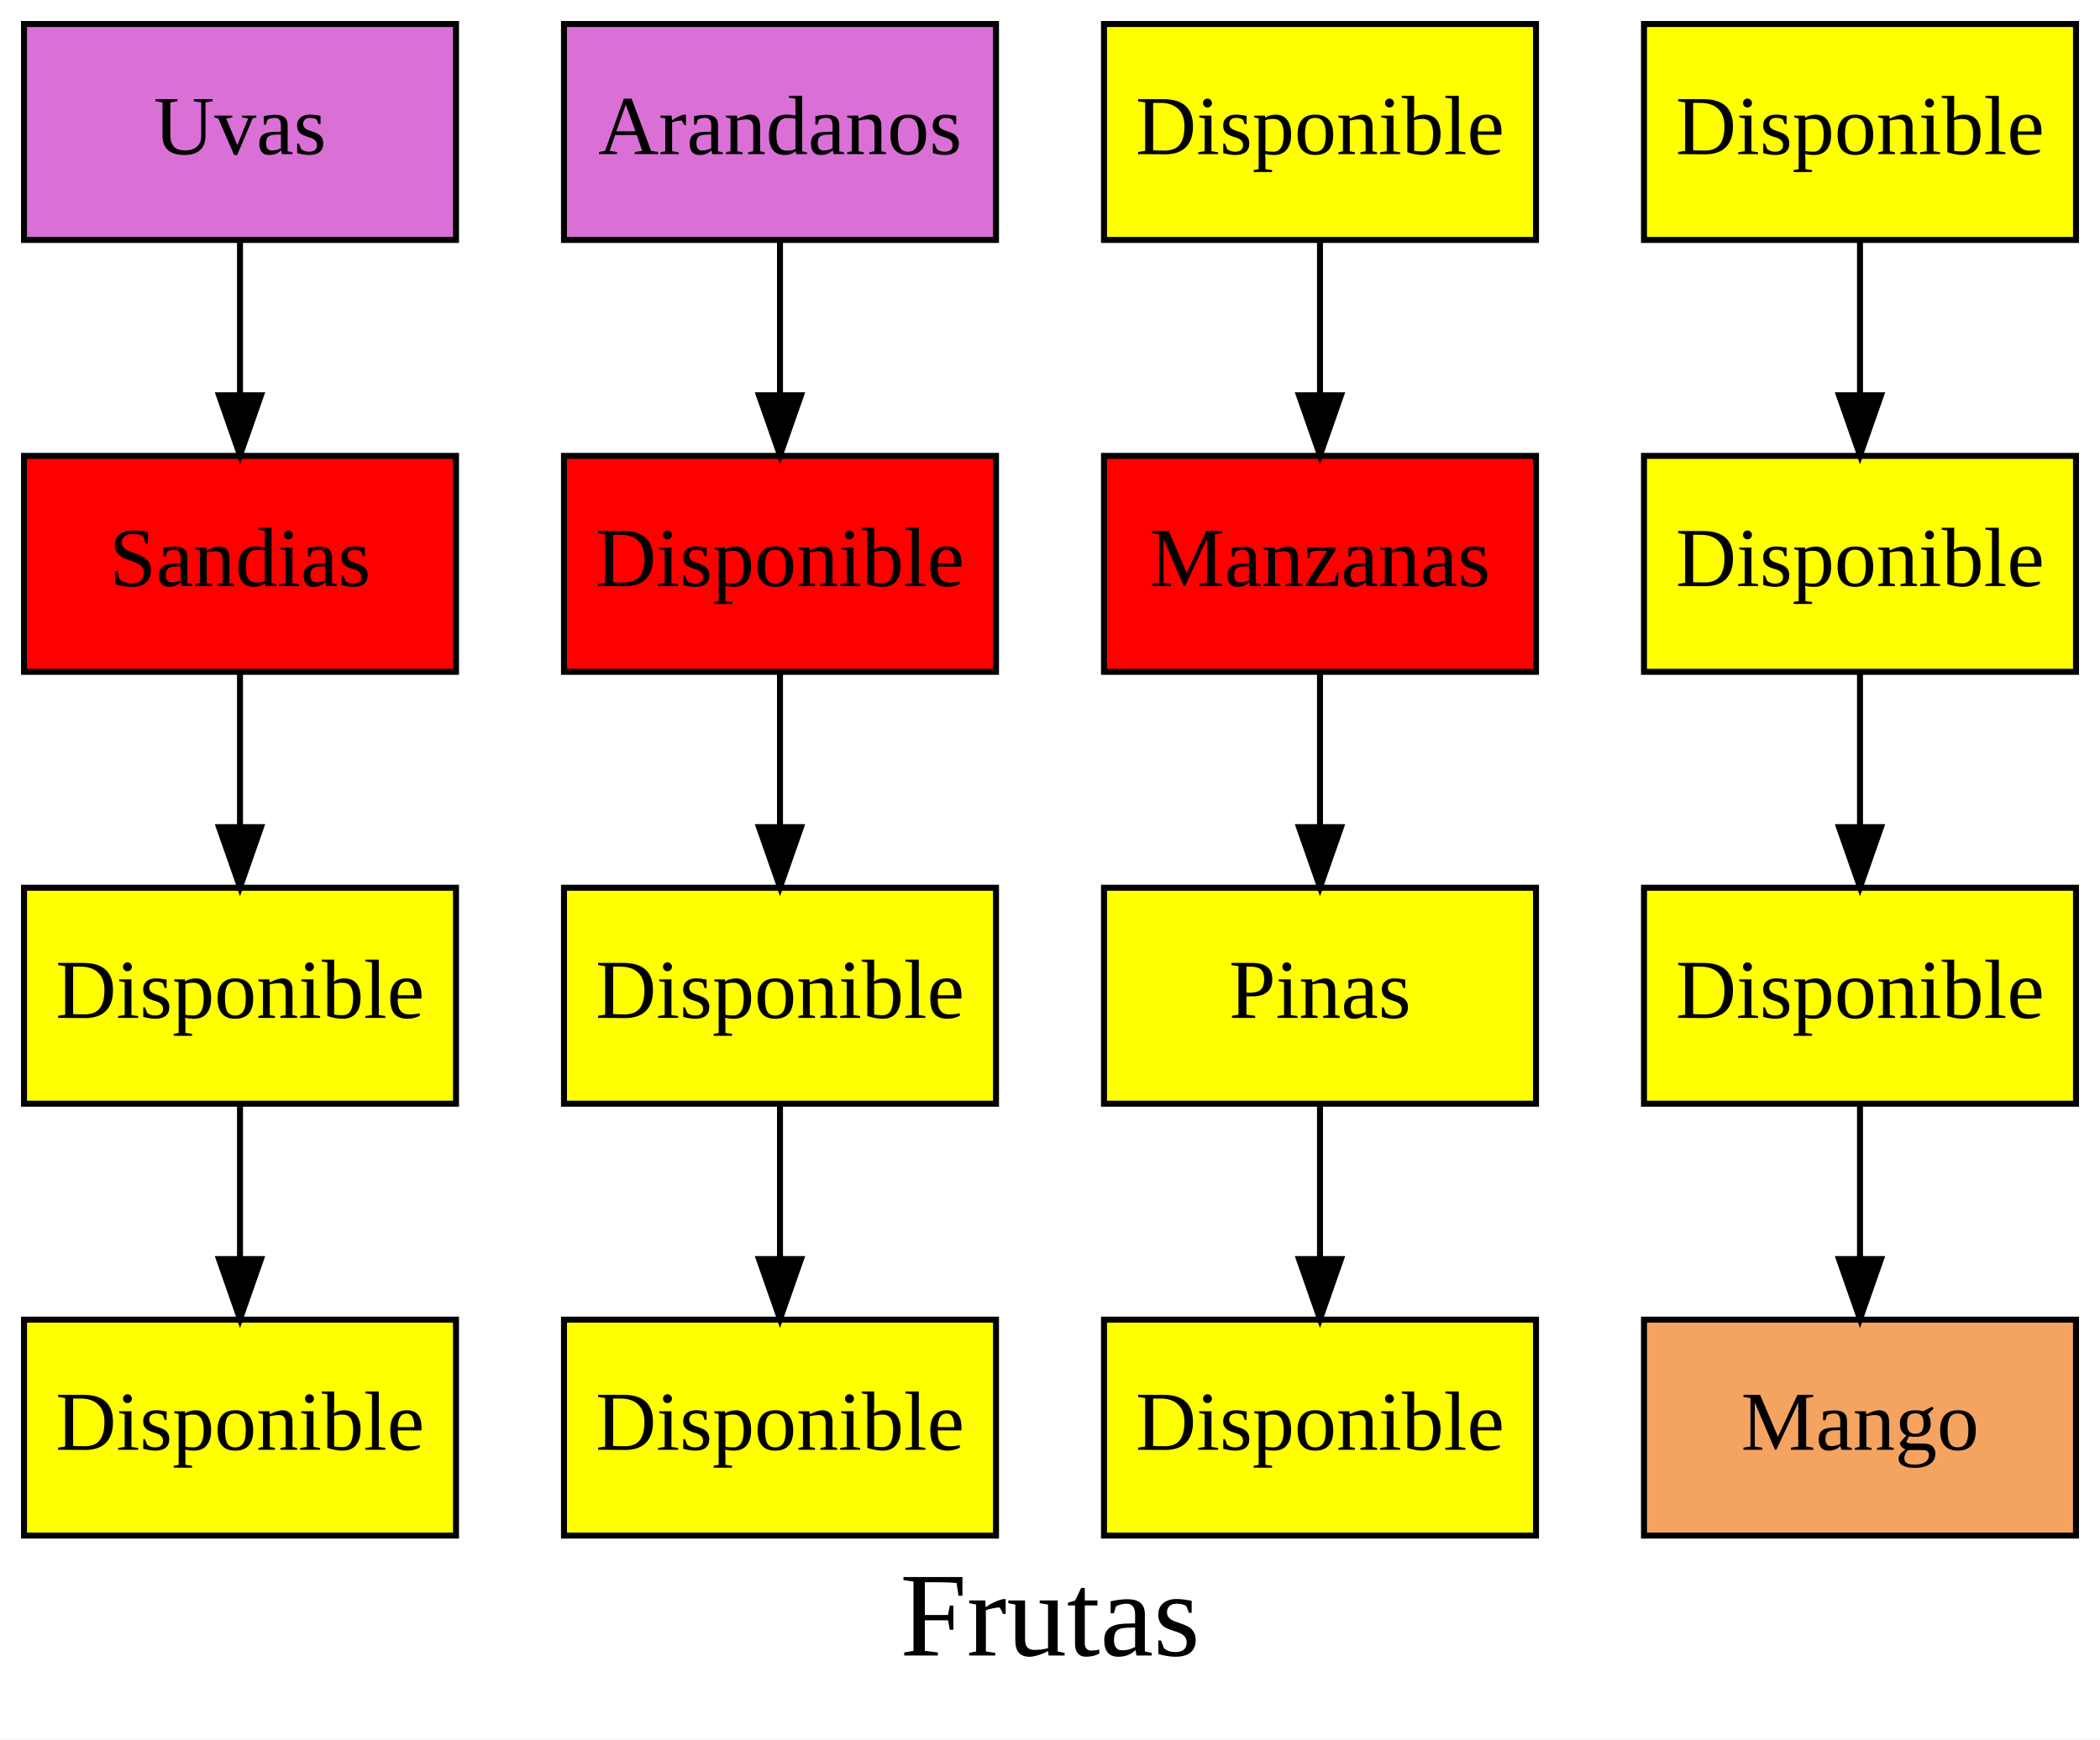
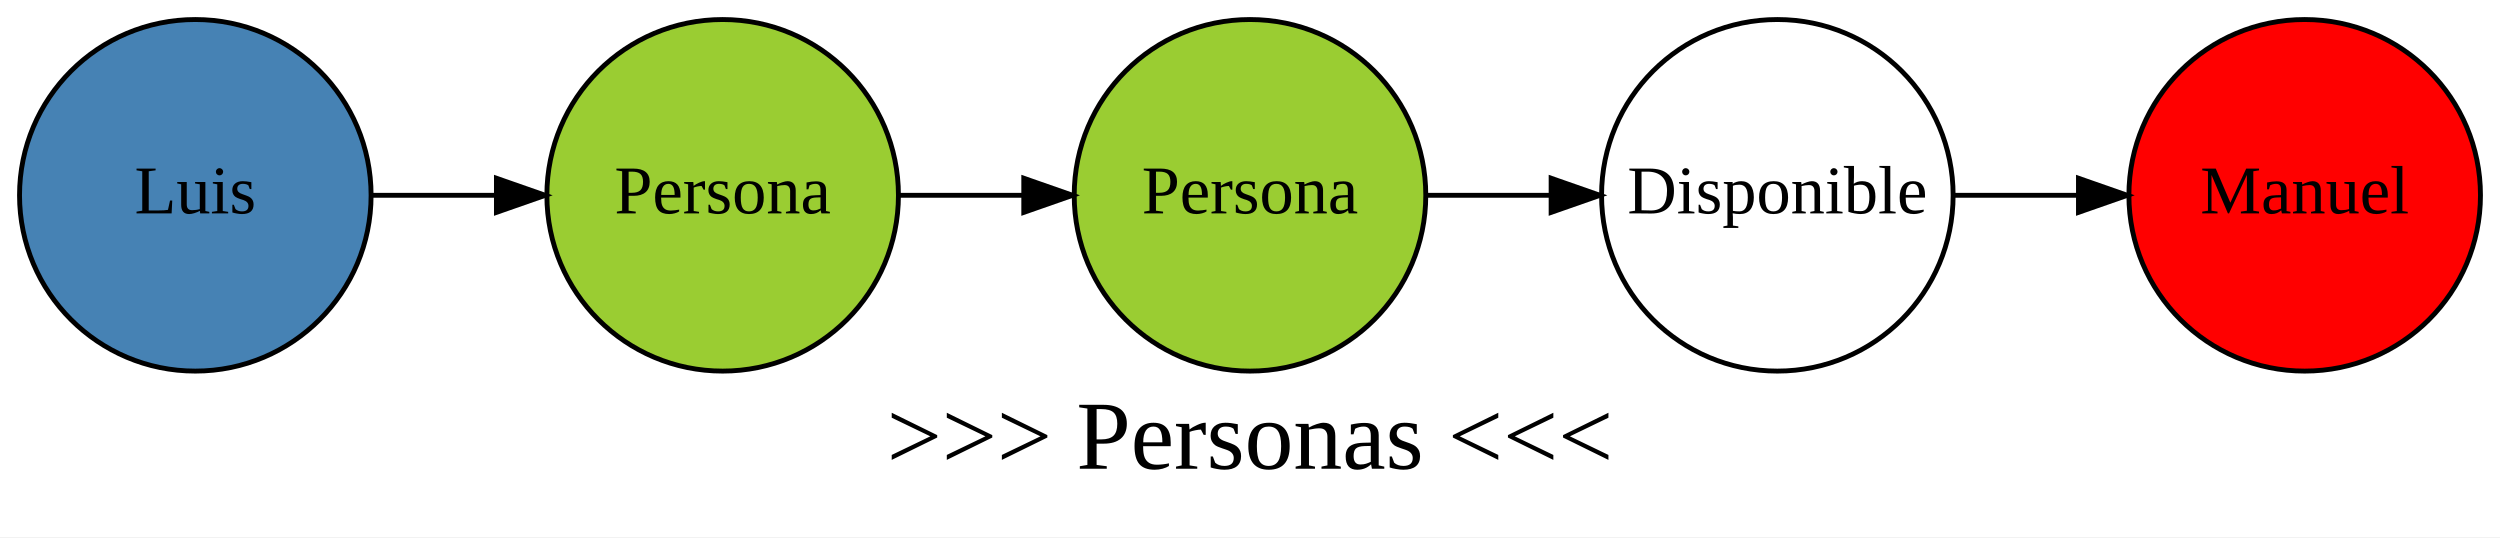
- <svg xmlns="http://www.w3.org/2000/svg" width="350pt" height="290pt" viewBox="0.00 0.00 350.00 290.00">
-   <g id="graph0" class="graph" transform="scale(1 1) rotate(0) translate(4 286)">
-     <polygon fill="white" stroke="transparent" points="-4,4 -4,-286 346,-286 346,4 -4,4" />
-     <text text-anchor="middle" x="171" y="-10" font-family="Times New Roman,serif" font-size="20.00">Frutas</text>
+ <svg xmlns="http://www.w3.org/2000/svg" width="512pt" height="110pt" viewBox="0.00 0.00 512.00 110.00">
+   <g id="graph0" class="graph" transform="scale(1 1) rotate(0) translate(4 106)">
+     <polygon fill="white" stroke="transparent" points="-4,4 -4,-106 508,-106 508,4 -4,4" />
+     <text text-anchor="middle" x="252" y="-10" font-family="Times New Roman,serif" font-size="20.00">&gt;&gt;&gt; Personas &lt;&lt;&lt;</text>
    <g id="node1" class="node">
-       <polygon fill="orchid" stroke="black" points="72,-282 0,-282 0,-246 72,-246 72,-282" />
-       <text text-anchor="middle" x="36" y="-260.3" font-family="Times New Roman,serif" font-size="14.00">Uvas</text>
+       <ellipse fill="steelblue" stroke="black" cx="36" cy="-66" rx="36" ry="36" />
+       <text text-anchor="middle" x="36" y="-62.3" font-family="Times New Roman,serif" font-size="14.00">Luis</text>
+     </g>
+     <g id="node2" class="node">
+       <ellipse fill="yellowgreen" stroke="black" cx="144" cy="-66" rx="36" ry="36" />
+       <text text-anchor="middle" x="144" y="-62.3" font-family="Times New Roman,serif" font-size="14.00">Persona</text>
+     </g>
+     <g id="edge1" class="edge">
+       <path fill="none" stroke="black" d="M72,-66C80.15,-66 88.94,-66 97.46,-66" />
+       <polygon fill="black" stroke="black" points="97.67,-69.5 107.67,-66 97.67,-62.5 97.67,-69.5" />
+     </g>
+     <g id="node3" class="node">
+       <ellipse fill="yellowgreen" stroke="black" cx="252" cy="-66" rx="36" ry="36" />
+       <text text-anchor="middle" x="252" y="-62.3" font-family="Times New Roman,serif" font-size="14.00">Persona</text>
+     </g>
+     <g id="edge2" class="edge">
+       <path fill="none" stroke="black" d="M180,-66C188.15,-66 196.94,-66 205.46,-66" />
+       <polygon fill="black" stroke="black" points="205.67,-69.5 215.67,-66 205.67,-62.5 205.67,-69.5" />
+     </g>
+     <g id="node4" class="node">
+       <ellipse fill="white" stroke="black" cx="360" cy="-66" rx="36" ry="36" />
+       <text text-anchor="middle" x="360" y="-62.3" font-family="Times New Roman,serif" font-size="14.00">Disponible</text>
+     </g>
+     <g id="edge3" class="edge">
+       <path fill="none" stroke="black" d="M288,-66C296.15,-66 304.94,-66 313.46,-66" />
+       <polygon fill="black" stroke="black" points="313.67,-69.5 323.67,-66 313.67,-62.5 313.67,-69.5" />
    </g>
    <g id="node5" class="node">
-       <polygon fill="red" stroke="black" points="72,-210 0,-210 0,-174 72,-174 72,-210" />
-       <text text-anchor="middle" x="36" y="-188.3" font-family="Times New Roman,serif" font-size="14.00">Sandias</text>
-     </g>
-     <g id="edge1" class="edge">
-       <path fill="none" stroke="black" d="M36,-245.7C36,-237.98 36,-228.71 36,-220.11" />
-       <polygon fill="black" stroke="black" points="39.5,-220.1 36,-210.1 32.5,-220.1 39.5,-220.1" />
-     </g>
-     <g id="node2" class="node">
-       <polygon fill="orchid" stroke="black" points="162,-282 90,-282 90,-246 162,-246 162,-282" />
-       <text text-anchor="middle" x="126" y="-260.3" font-family="Times New Roman,serif" font-size="14.00">Arandanos</text>
-     </g>
-     <g id="node6" class="node">
-       <polygon fill="red" stroke="black" points="162,-210 90,-210 90,-174 162,-174 162,-210" />
-       <text text-anchor="middle" x="126" y="-188.3" font-family="Times New Roman,serif" font-size="14.00">Disponible</text>
-     </g>
-     <g id="edge2" class="edge">
-       <path fill="none" stroke="black" d="M126,-245.7C126,-237.98 126,-228.71 126,-220.11" />
-       <polygon fill="black" stroke="black" points="129.5,-220.1 126,-210.1 122.5,-220.1 129.5,-220.1" />
-     </g>
-     <g id="node3" class="node">
-       <polygon fill="yellow" stroke="black" points="252,-282 180,-282 180,-246 252,-246 252,-282" />
-       <text text-anchor="middle" x="216" y="-260.3" font-family="Times New Roman,serif" font-size="14.00">Disponible</text>
-     </g>
-     <g id="node7" class="node">
-       <polygon fill="red" stroke="black" points="252,-210 180,-210 180,-174 252,-174 252,-210" />
-       <text text-anchor="middle" x="216" y="-188.3" font-family="Times New Roman,serif" font-size="14.00">Manzanas</text>
-     </g>
-     <g id="edge3" class="edge">
-       <path fill="none" stroke="black" d="M216,-245.7C216,-237.98 216,-228.71 216,-220.11" />
-       <polygon fill="black" stroke="black" points="219.5,-220.1 216,-210.1 212.5,-220.1 219.5,-220.1" />
-     </g>
-     <g id="node4" class="node">
-       <polygon fill="yellow" stroke="black" points="342,-282 270,-282 270,-246 342,-246 342,-282" />
-       <text text-anchor="middle" x="306" y="-260.3" font-family="Times New Roman,serif" font-size="14.00">Disponible</text>
-     </g>
-     <g id="node8" class="node">
-       <polygon fill="yellow" stroke="black" points="342,-210 270,-210 270,-174 342,-174 342,-210" />
-       <text text-anchor="middle" x="306" y="-188.3" font-family="Times New Roman,serif" font-size="14.00">Disponible</text>
+       <ellipse fill="red" stroke="black" cx="468" cy="-66" rx="36" ry="36" />
+       <text text-anchor="middle" x="468" y="-62.3" font-family="Times New Roman,serif" font-size="14.00">Manuel</text>
    </g>
    <g id="edge4" class="edge">
-       <path fill="none" stroke="black" d="M306,-245.7C306,-237.98 306,-228.71 306,-220.11" />
-       <polygon fill="black" stroke="black" points="309.5,-220.1 306,-210.1 302.5,-220.1 309.5,-220.1" />
-     </g>
-     <g id="node9" class="node">
-       <polygon fill="yellow" stroke="black" points="72,-138 0,-138 0,-102 72,-102 72,-138" />
-       <text text-anchor="middle" x="36" y="-116.3" font-family="Times New Roman,serif" font-size="14.00">Disponible</text>
-     </g>
-     <g id="edge5" class="edge">
-       <path fill="none" stroke="black" d="M36,-173.7C36,-165.98 36,-156.71 36,-148.11" />
-       <polygon fill="black" stroke="black" points="39.5,-148.1 36,-138.1 32.5,-148.1 39.5,-148.1" />
-     </g>
-     <g id="node10" class="node">
-       <polygon fill="yellow" stroke="black" points="162,-138 90,-138 90,-102 162,-102 162,-138" />
-       <text text-anchor="middle" x="126" y="-116.3" font-family="Times New Roman,serif" font-size="14.00">Disponible</text>
-     </g>
-     <g id="edge6" class="edge">
-       <path fill="none" stroke="black" d="M126,-173.7C126,-165.98 126,-156.71 126,-148.11" />
-       <polygon fill="black" stroke="black" points="129.5,-148.1 126,-138.1 122.5,-148.1 129.5,-148.1" />
-     </g>
-     <g id="node11" class="node">
-       <polygon fill="yellow" stroke="black" points="252,-138 180,-138 180,-102 252,-102 252,-138" />
-       <text text-anchor="middle" x="216" y="-116.3" font-family="Times New Roman,serif" font-size="14.00">Pinas</text>
-     </g>
-     <g id="edge7" class="edge">
-       <path fill="none" stroke="black" d="M216,-173.7C216,-165.98 216,-156.71 216,-148.11" />
-       <polygon fill="black" stroke="black" points="219.5,-148.1 216,-138.1 212.5,-148.1 219.5,-148.1" />
-     </g>
-     <g id="node12" class="node">
-       <polygon fill="yellow" stroke="black" points="342,-138 270,-138 270,-102 342,-102 342,-138" />
-       <text text-anchor="middle" x="306" y="-116.3" font-family="Times New Roman,serif" font-size="14.00">Disponible</text>
-     </g>
-     <g id="edge8" class="edge">
-       <path fill="none" stroke="black" d="M306,-173.7C306,-165.98 306,-156.71 306,-148.11" />
-       <polygon fill="black" stroke="black" points="309.5,-148.1 306,-138.1 302.5,-148.1 309.5,-148.1" />
-     </g>
-     <g id="node13" class="node">
-       <polygon fill="yellow" stroke="black" points="72,-66 0,-66 0,-30 72,-30 72,-66" />
-       <text text-anchor="middle" x="36" y="-44.3" font-family="Times New Roman,serif" font-size="14.00">Disponible</text>
-     </g>
-     <g id="edge9" class="edge">
-       <path fill="none" stroke="black" d="M36,-101.7C36,-93.98 36,-84.71 36,-76.11" />
-       <polygon fill="black" stroke="black" points="39.5,-76.1 36,-66.1 32.5,-76.1 39.5,-76.1" />
-     </g>
-     <g id="node14" class="node">
-       <polygon fill="yellow" stroke="black" points="162,-66 90,-66 90,-30 162,-30 162,-66" />
-       <text text-anchor="middle" x="126" y="-44.3" font-family="Times New Roman,serif" font-size="14.00">Disponible</text>
-     </g>
-     <g id="edge10" class="edge">
-       <path fill="none" stroke="black" d="M126,-101.7C126,-93.98 126,-84.71 126,-76.11" />
-       <polygon fill="black" stroke="black" points="129.5,-76.1 126,-66.1 122.5,-76.1 129.5,-76.1" />
-     </g>
-     <g id="node15" class="node">
-       <polygon fill="yellow" stroke="black" points="252,-66 180,-66 180,-30 252,-30 252,-66" />
-       <text text-anchor="middle" x="216" y="-44.3" font-family="Times New Roman,serif" font-size="14.00">Disponible</text>
-     </g>
-     <g id="edge11" class="edge">
-       <path fill="none" stroke="black" d="M216,-101.7C216,-93.98 216,-84.71 216,-76.11" />
-       <polygon fill="black" stroke="black" points="219.5,-76.1 216,-66.1 212.5,-76.1 219.5,-76.1" />
-     </g>
-     <g id="node16" class="node">
-       <polygon fill="sandybrown" stroke="black" points="342,-66 270,-66 270,-30 342,-30 342,-66" />
-       <text text-anchor="middle" x="306" y="-44.3" font-family="Times New Roman,serif" font-size="14.00">Mango</text>
-     </g>
-     <g id="edge12" class="edge">
-       <path fill="none" stroke="black" d="M306,-101.7C306,-93.98 306,-84.71 306,-76.11" />
-       <polygon fill="black" stroke="black" points="309.5,-76.1 306,-66.1 302.5,-76.1 309.5,-76.1" />
+       <path fill="none" stroke="black" d="M396,-66C404.15,-66 412.94,-66 421.46,-66" />
+       <polygon fill="black" stroke="black" points="421.67,-69.5 431.67,-66 421.67,-62.5 421.67,-69.5" />
    </g>
  </g>
</svg>
